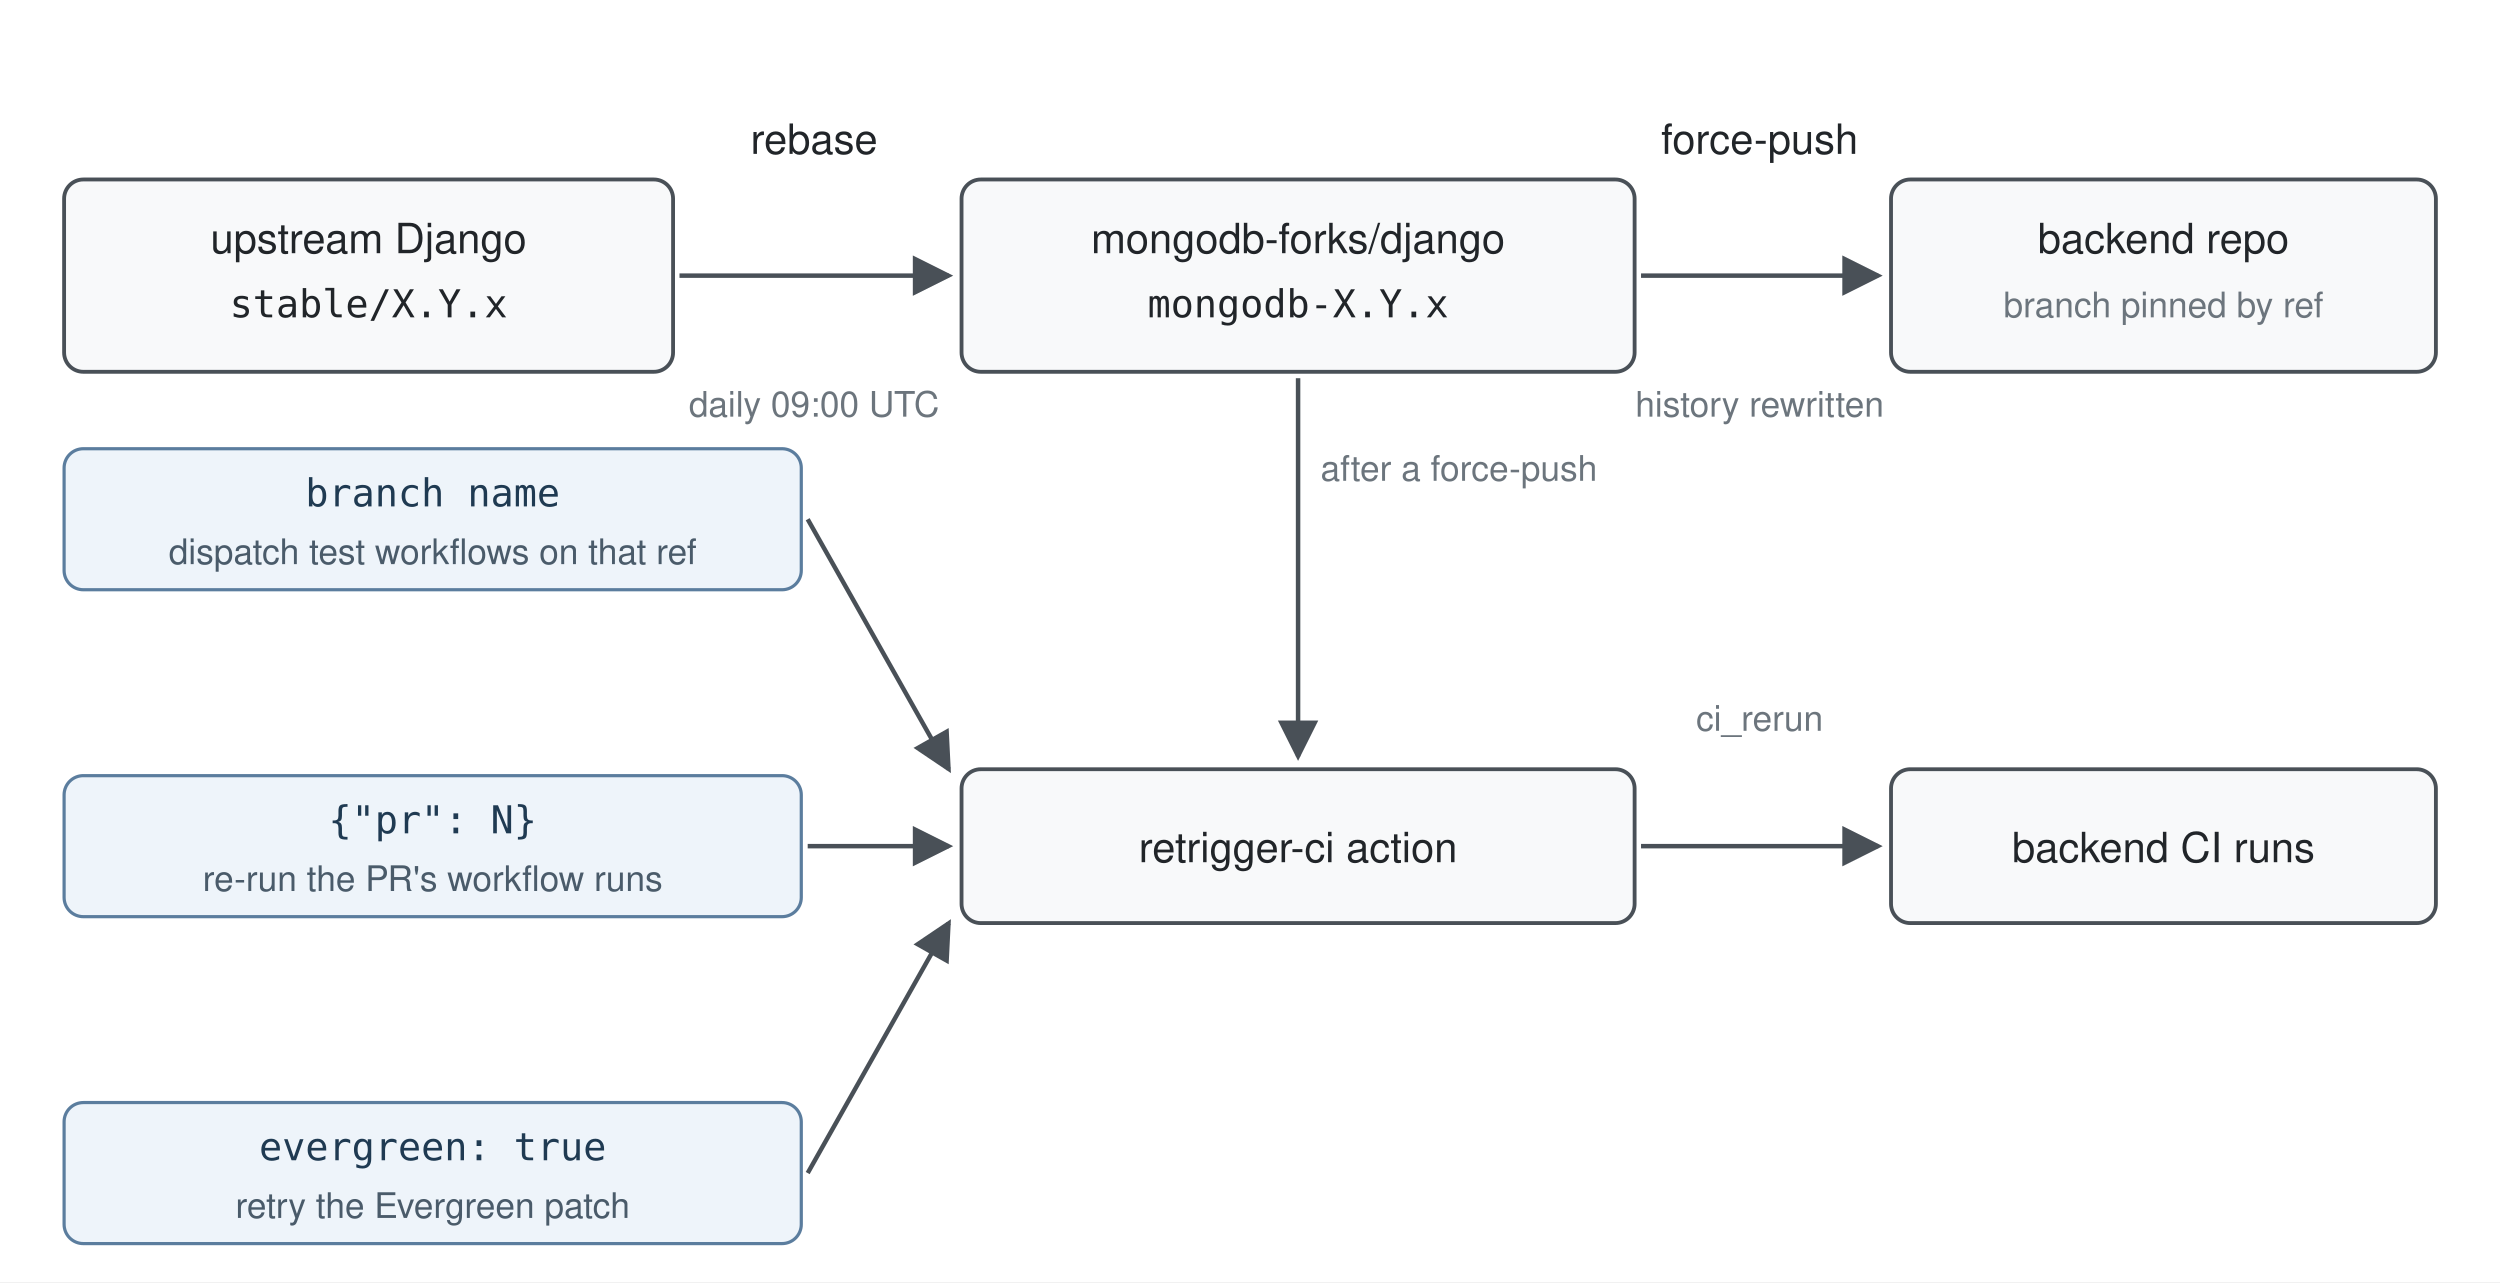
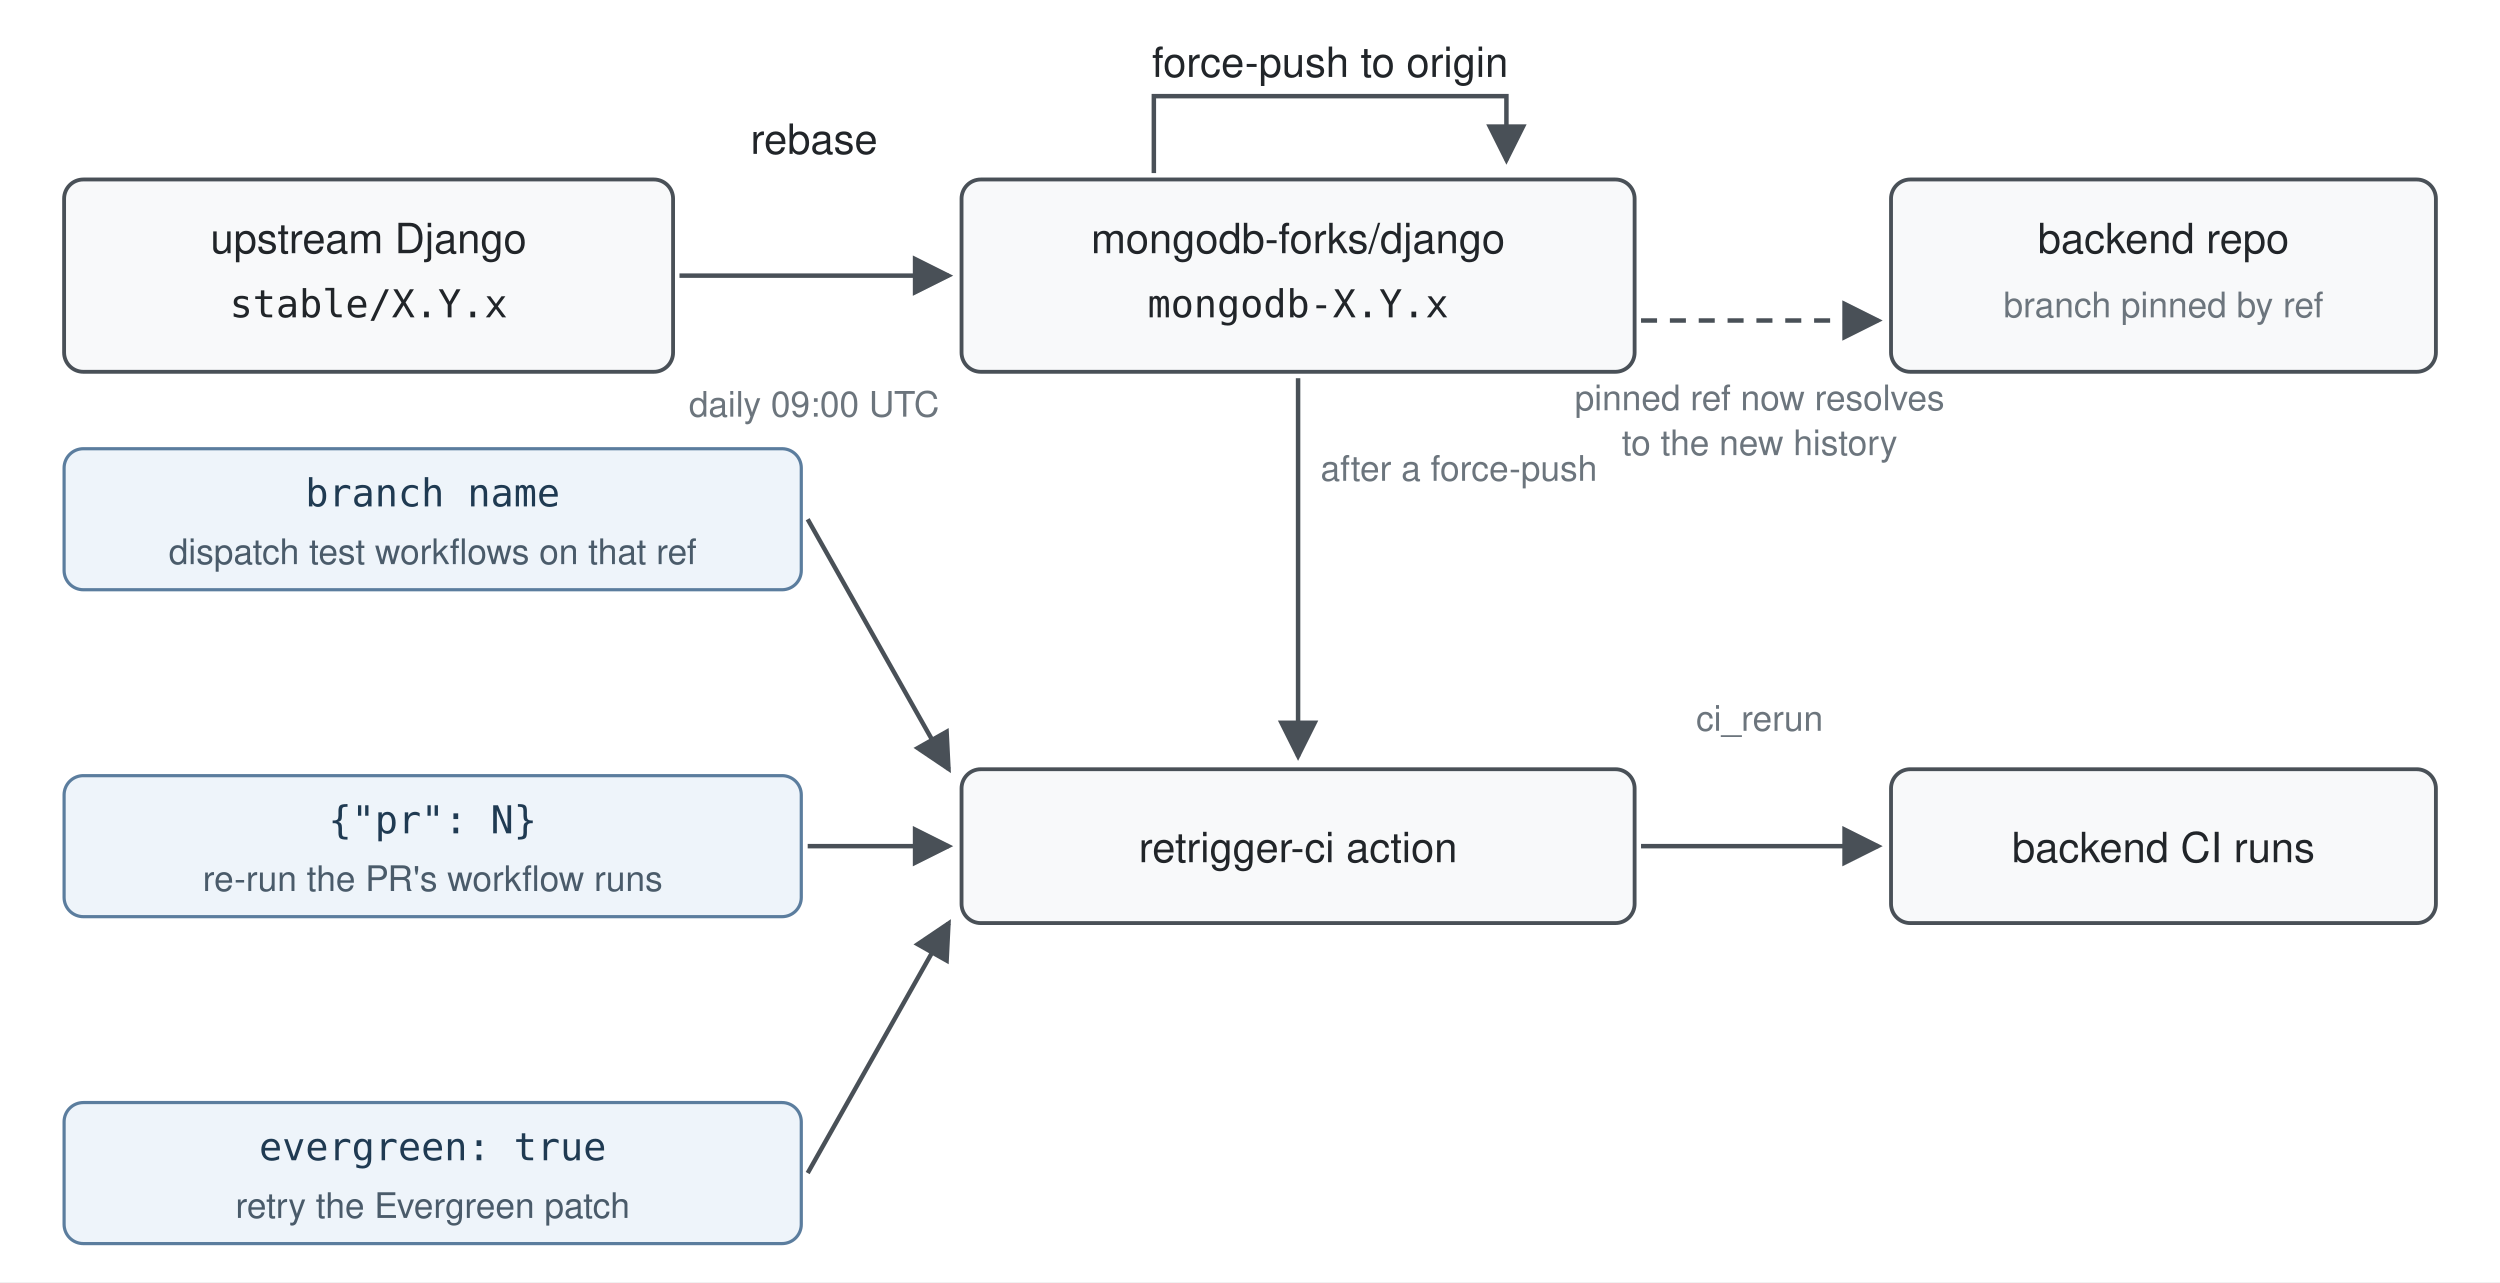
<svg xmlns="http://www.w3.org/2000/svg" width="780" height="400" viewBox="0 0 780 400" font-family="Helvetica,Arial,sans-serif">
  <rect width="780" height="400" fill="#ffffff" />
  <style>
    .box { fill: #f8f9fa; stroke: #495057; stroke-width: 1.2; }
    .lbl { fill: #212529; font-size: 13px; }
    .mono { fill: #212529; font-size: 12px; font-family: ui-monospace,Menlo,Consolas,monospace; }
    .dim { fill: #6c757d; font-size: 11px; }
    .arrow { fill: none; stroke: #495057; stroke-width: 1.4; }
    .ahead { fill: #495057; }
    .kind { fill: #eef4fa; stroke: #5b7d9e; stroke-width: 1; }
    .kindt { fill: #1f3a52; font-size: 12px; font-family: ui-monospace,Menlo,Consolas,monospace; }
    .kindd { fill: #4a5b6a; font-size: 11px; }
  </style>
  <defs>
    <marker id="m" markerWidth="9" markerHeight="9" refX="8" refY="4.5" orient="auto">
      <path d="M0,0 L9,4.5 L0,9 z" class="ahead" />
    </marker>
  </defs>
  <rect x="20" y="56" width="190" height="60" rx="6" class="box" />
  <text x="115" y="79" text-anchor="middle" class="lbl">upstream Django</text>
  <text x="115" y="99" text-anchor="middle" class="mono">stable/X.Y.x</text>
  <rect x="300" y="56" width="210" height="60" rx="6" class="box" />
  <text x="405" y="79" text-anchor="middle" class="lbl">mongodb-forks/django</text>
  <text x="405" y="99" text-anchor="middle" class="mono">mongodb-X.Y.x</text>
  <rect x="590" y="56" width="170" height="60" rx="6" class="box" />
  <text x="675" y="79" text-anchor="middle" class="lbl">backend repo</text>
  <text x="675" y="99" text-anchor="middle" class="dim">branch pinned by ref</text>
  <line x1="212" y1="86" x2="296" y2="86" class="arrow" marker-end="url(#m)" />
  <text x="254" y="48" text-anchor="middle" class="lbl">rebase</text>
  <text x="254" y="130" text-anchor="middle" class="dim">daily 09:00 UTC</text>
-   <line x1="512" y1="86" x2="586" y2="86" class="arrow" marker-end="url(#m)" />
-   <text x="549" y="48" text-anchor="middle" class="lbl">force-push</text>
-   <text x="549" y="130" text-anchor="middle" class="dim">history rewritten</text>
+   <path d="M 360 54 L 360 30 H 470 L 470 50" class="arrow" marker-end="url(#m)" />
+   <text x="415" y="24" text-anchor="middle" class="lbl">force-push to origin</text>
+   <line x1="512" y1="100" x2="586" y2="100" class="arrow" stroke-dasharray="5,4" marker-end="url(#m)" />
+   <text x="549" y="128" text-anchor="middle" class="dim">pinned ref now resolves</text>
+   <text x="549" y="142" text-anchor="middle" class="dim">to the new history</text>
  <rect x="300" y="240" width="210" height="48" rx="6" class="box" />
  <text x="405" y="269" text-anchor="middle" class="lbl">retrigger-ci action</text>
  <line x1="405" y1="118" x2="405" y2="236" class="arrow" marker-end="url(#m)" />
  <text x="412" y="150" class="dim">after a force-push</text>
  <rect x="590" y="240" width="170" height="48" rx="6" class="box" />
  <text x="675" y="269" text-anchor="middle" class="lbl">backend CI runs</text>
  <line x1="512" y1="264" x2="586" y2="264" class="arrow" marker-end="url(#m)" />
  <text x="549" y="228" text-anchor="middle" class="dim">ci_rerun</text>
  <rect x="20" y="140" width="230" height="44" rx="6" class="kind" />
  <text x="135" y="158" text-anchor="middle" class="kindt">branch name</text>
  <text x="135" y="176" text-anchor="middle" class="kindd">dispatch test workflows on that ref</text>
  <line x1="252" y1="162" x2="296" y2="240" class="arrow" marker-end="url(#m)" />
  <rect x="20" y="242" width="230" height="44" rx="6" class="kind" />
  <text x="135" y="260" text-anchor="middle" class="kindt">{"pr": N}</text>
  <text x="135" y="278" text-anchor="middle" class="kindd">re-run the PR's workflow runs</text>
  <line x1="252" y1="264" x2="296" y2="264" class="arrow" marker-end="url(#m)" />
  <rect x="20" y="344" width="230" height="44" rx="6" class="kind" />
  <text x="135" y="362" text-anchor="middle" class="kindt">evergreen: true</text>
  <text x="135" y="380" text-anchor="middle" class="kindd">retry the Evergreen patch</text>
  <line x1="252" y1="366" x2="296" y2="288" class="arrow" marker-end="url(#m)" />
</svg>
